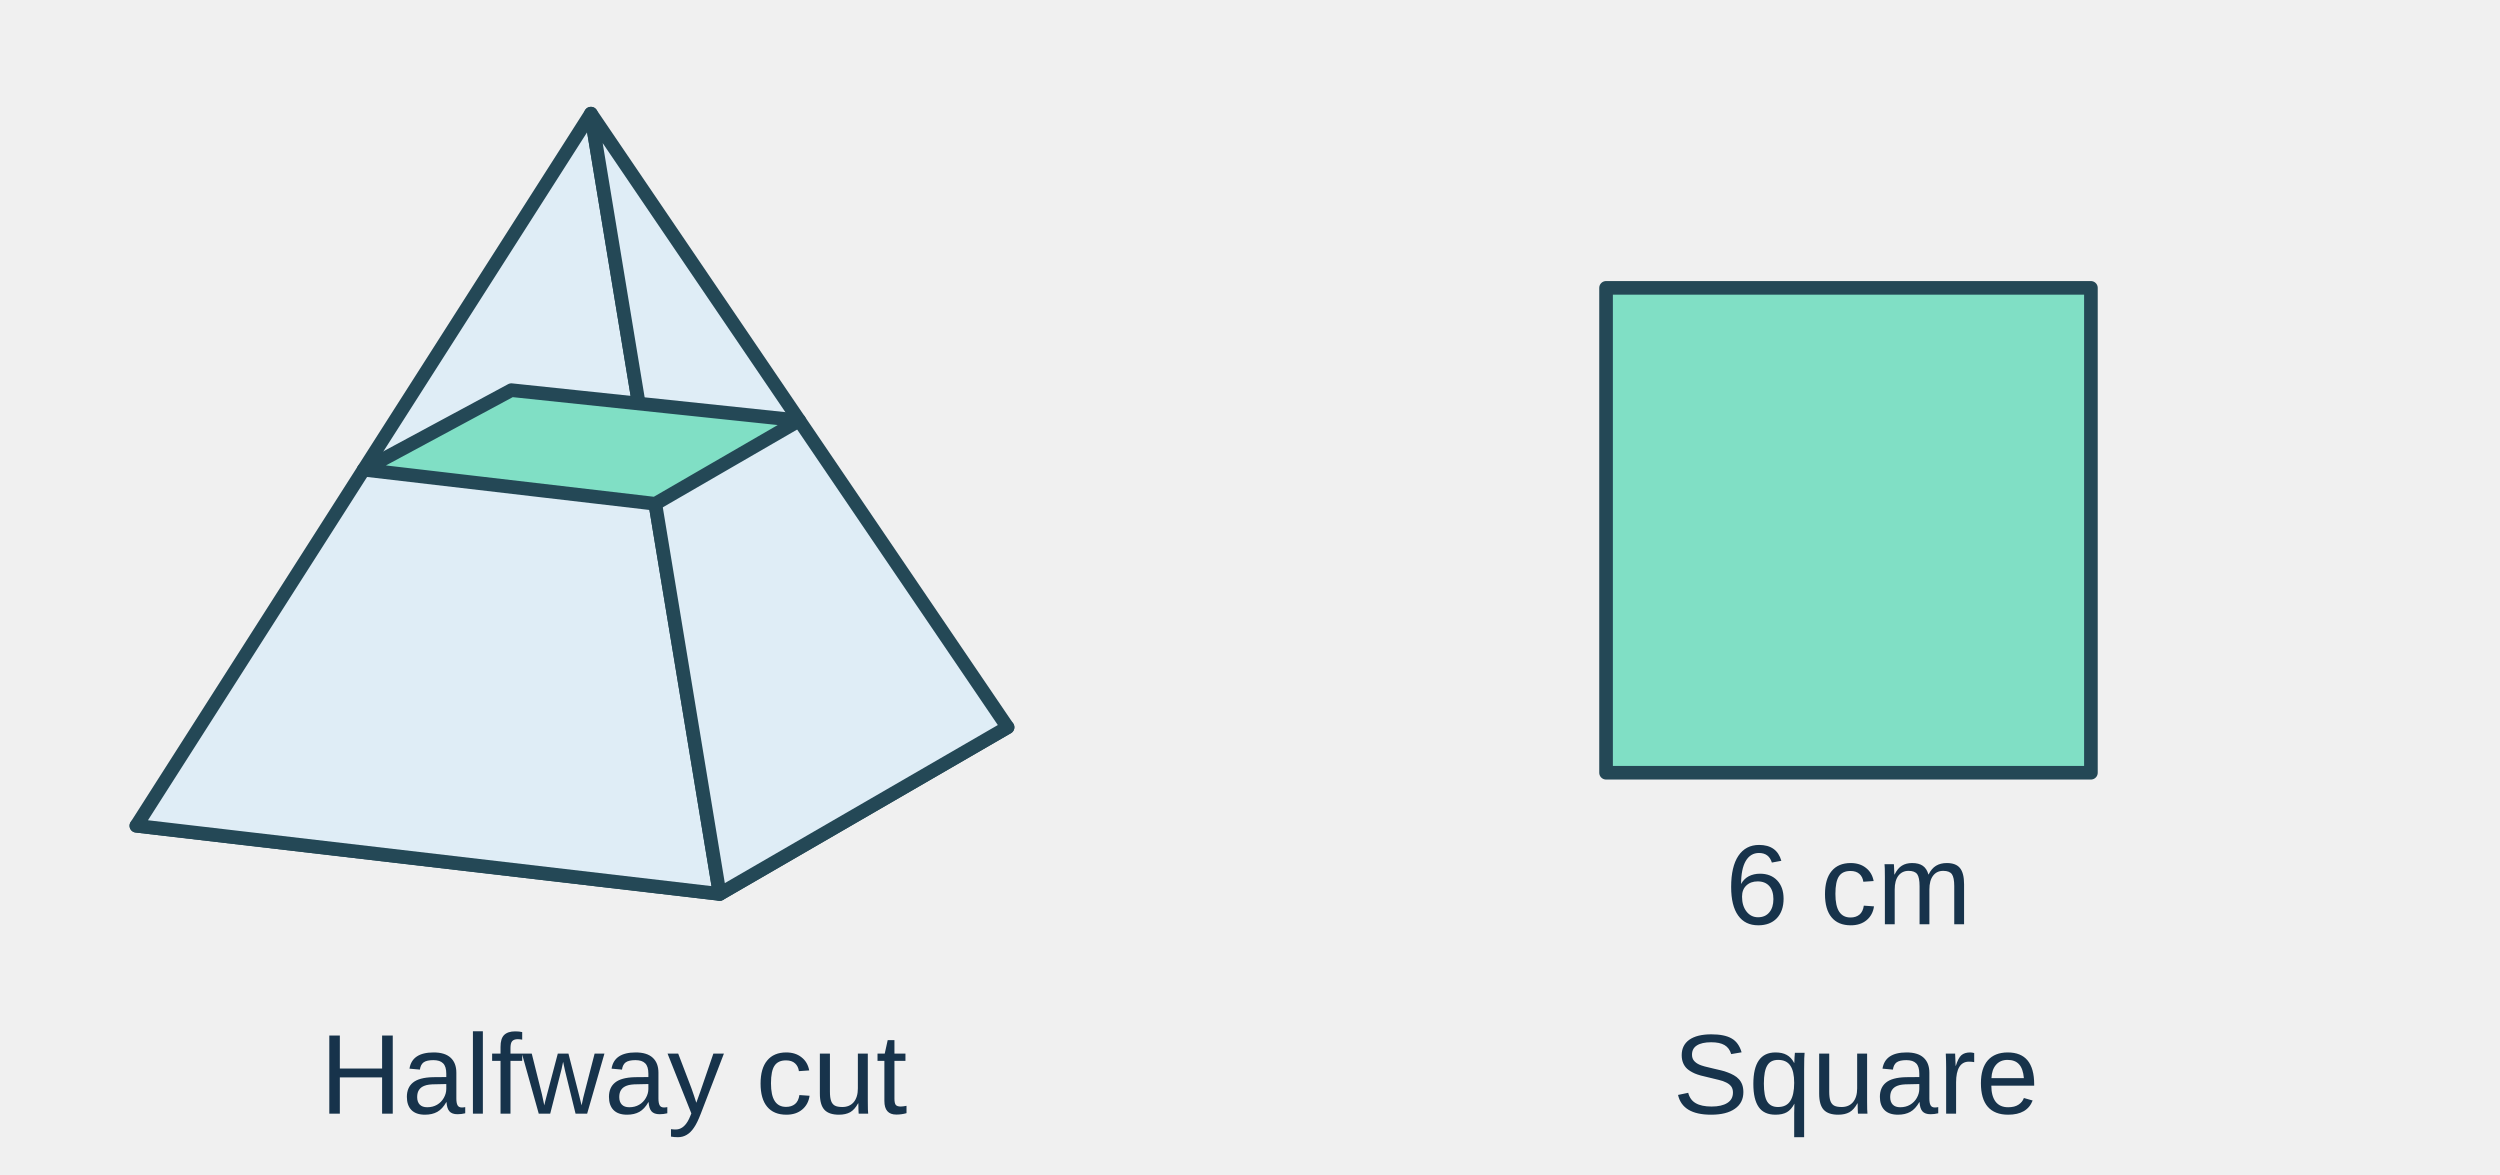
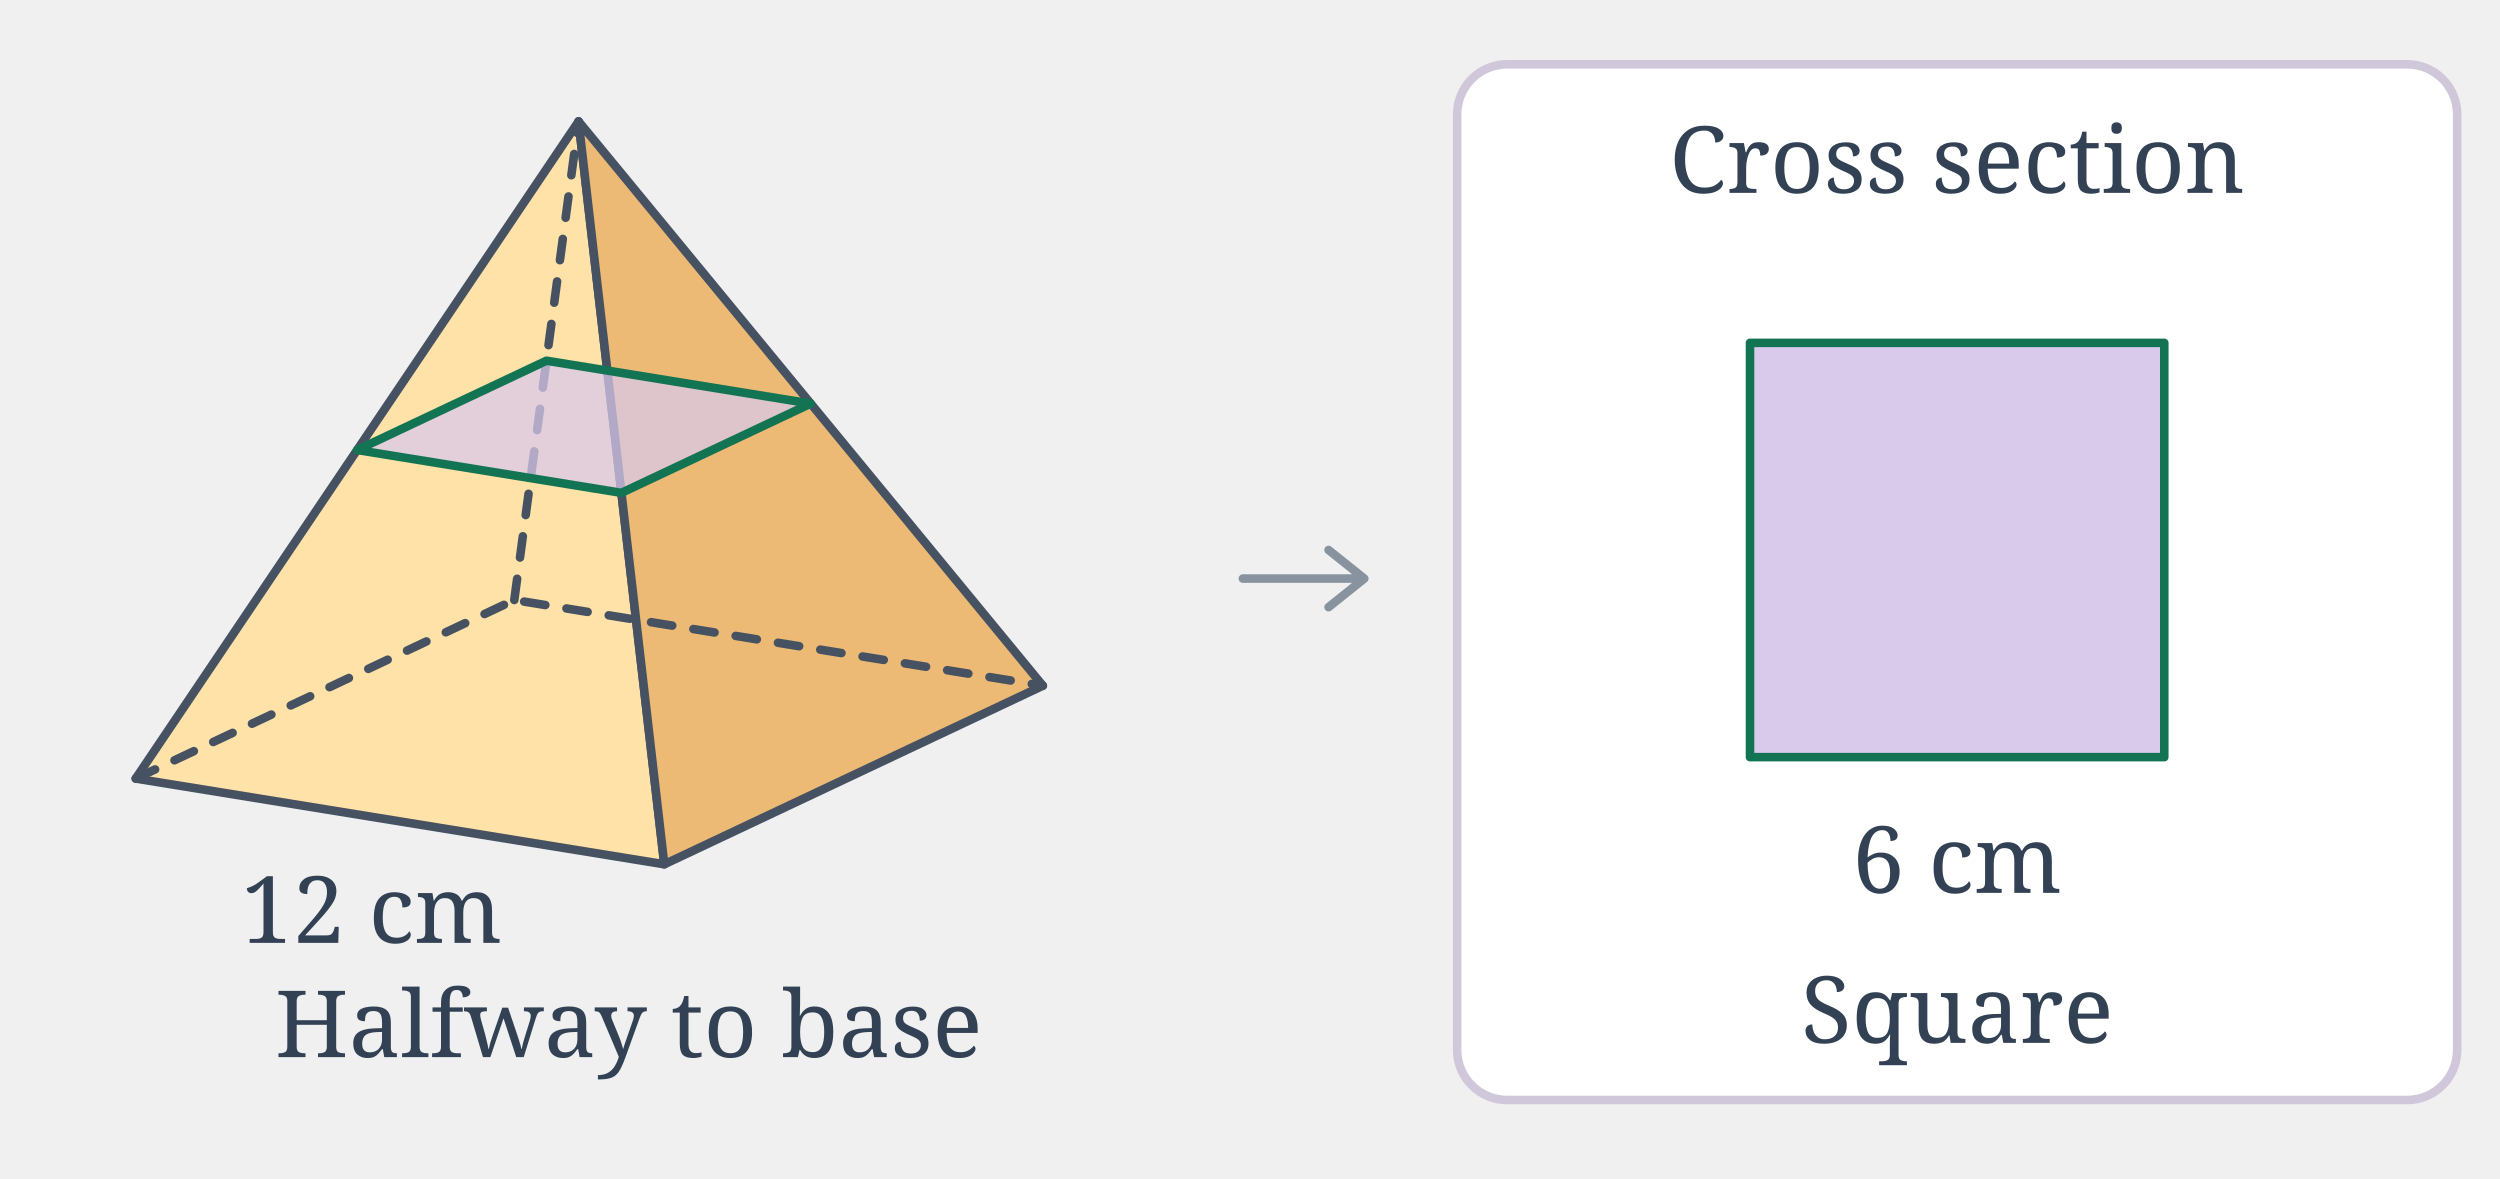
- <svg xmlns="http://www.w3.org/2000/svg" viewBox="0 0 330 155">
-   <g stroke="#244856" stroke-width="1.8" stroke-linejoin="round">
-     <path d="M18 109l77 9 38-22-76-8z" fill="#dfedf6" />
-     <path d="M18 109L78 15l17 103z" fill="#dfedf6" />
-     <path d="M78 15l55 81-38 22z" fill="#dfedf6" />
-     <path d="M48 62l38.5 4.5 19-11-38-4z" fill="#80dfc5" />
-     <path d="M212 38h64v64h-64z" fill="#80dfc5" />
-     <text x="244" y="122" text-anchor="middle" stroke="none" fill="#17334b" font-family="Arial,sans-serif" font-size="15">6 cm</text>
-     <text x="81" y="147" text-anchor="middle" stroke="none" fill="#17334b" font-family="Arial,sans-serif" font-size="15">Halfway cut</text>
-     <text x="245" y="147" text-anchor="middle" stroke="none" fill="#17334b" font-family="Arial,sans-serif" font-size="15">Square</text>
+ <svg xmlns="http://www.w3.org/2000/svg" viewBox="0 0 350 165">
+   <defs>
+     <linearGradient id="tube">
+       <stop stop-color="#8ac1de" />
+       <stop offset=".33" stop-color="#edf8fc" />
+       <stop offset=".72" stop-color="#b5daee" />
+       <stop offset="1" stop-color="#77accb" />
+     </linearGradient>
+     <radialGradient id="ball" cx=".32" cy=".25" r=".8">
+       <stop stop-color="#f7fcff" />
+       <stop offset=".55" stop-color="#b5dff3" />
+       <stop offset="1" stop-color="#6aa4c5" />
+     </radialGradient>
+   </defs>
+   <g stroke-width="1.2" stroke-linejoin="round" stroke-linecap="round">
+     <rect x="204" y="9" width="140" height="145" rx="7" fill="#fff" stroke="#d0c8da" />
+     <text x="274" y="27" text-anchor="middle" fill="#334155" font-size="13" font-family="Georgia,serif">Cross section</text>
+     <path d="M19 109l74 12L81 17z" fill="#ffe2a8" stroke="#465262" />
+     <path d="M93 121l53-25-65-79z" fill="#edba75" stroke="#465262" />
+     <path d="M19 109l53-25 74 12M72 84l9-67" fill="none" stroke="#465262" stroke-dasharray="3 3" />
+     <path d="M50 63l37 6 26.5-12.5-37-6z" fill="#d9c9ebbb" stroke="#137454" />
+     <text x="52" y="132" text-anchor="middle" fill="#334155" font-size="13" font-family="Georgia,serif">12 cm</text>
+     <path d="M174 81h17m-5-4 5 4-5 4" fill="none" stroke="#88939f" />
+     <path d="M245 48h58v58h-58z" fill="#d9c9eb" stroke="#137454" />
+     <text x="274" y="125" text-anchor="middle" fill="#334155" font-size="13" font-family="Georgia,serif">6 cm</text>
+     <text x="88" y="148" text-anchor="middle" fill="#334155" font-size="13" font-family="Georgia,serif">Halfway to base</text>
+     <text x="274" y="146" text-anchor="middle" fill="#334155" font-size="13" font-family="Georgia,serif">Square</text>
  </g>
</svg>
